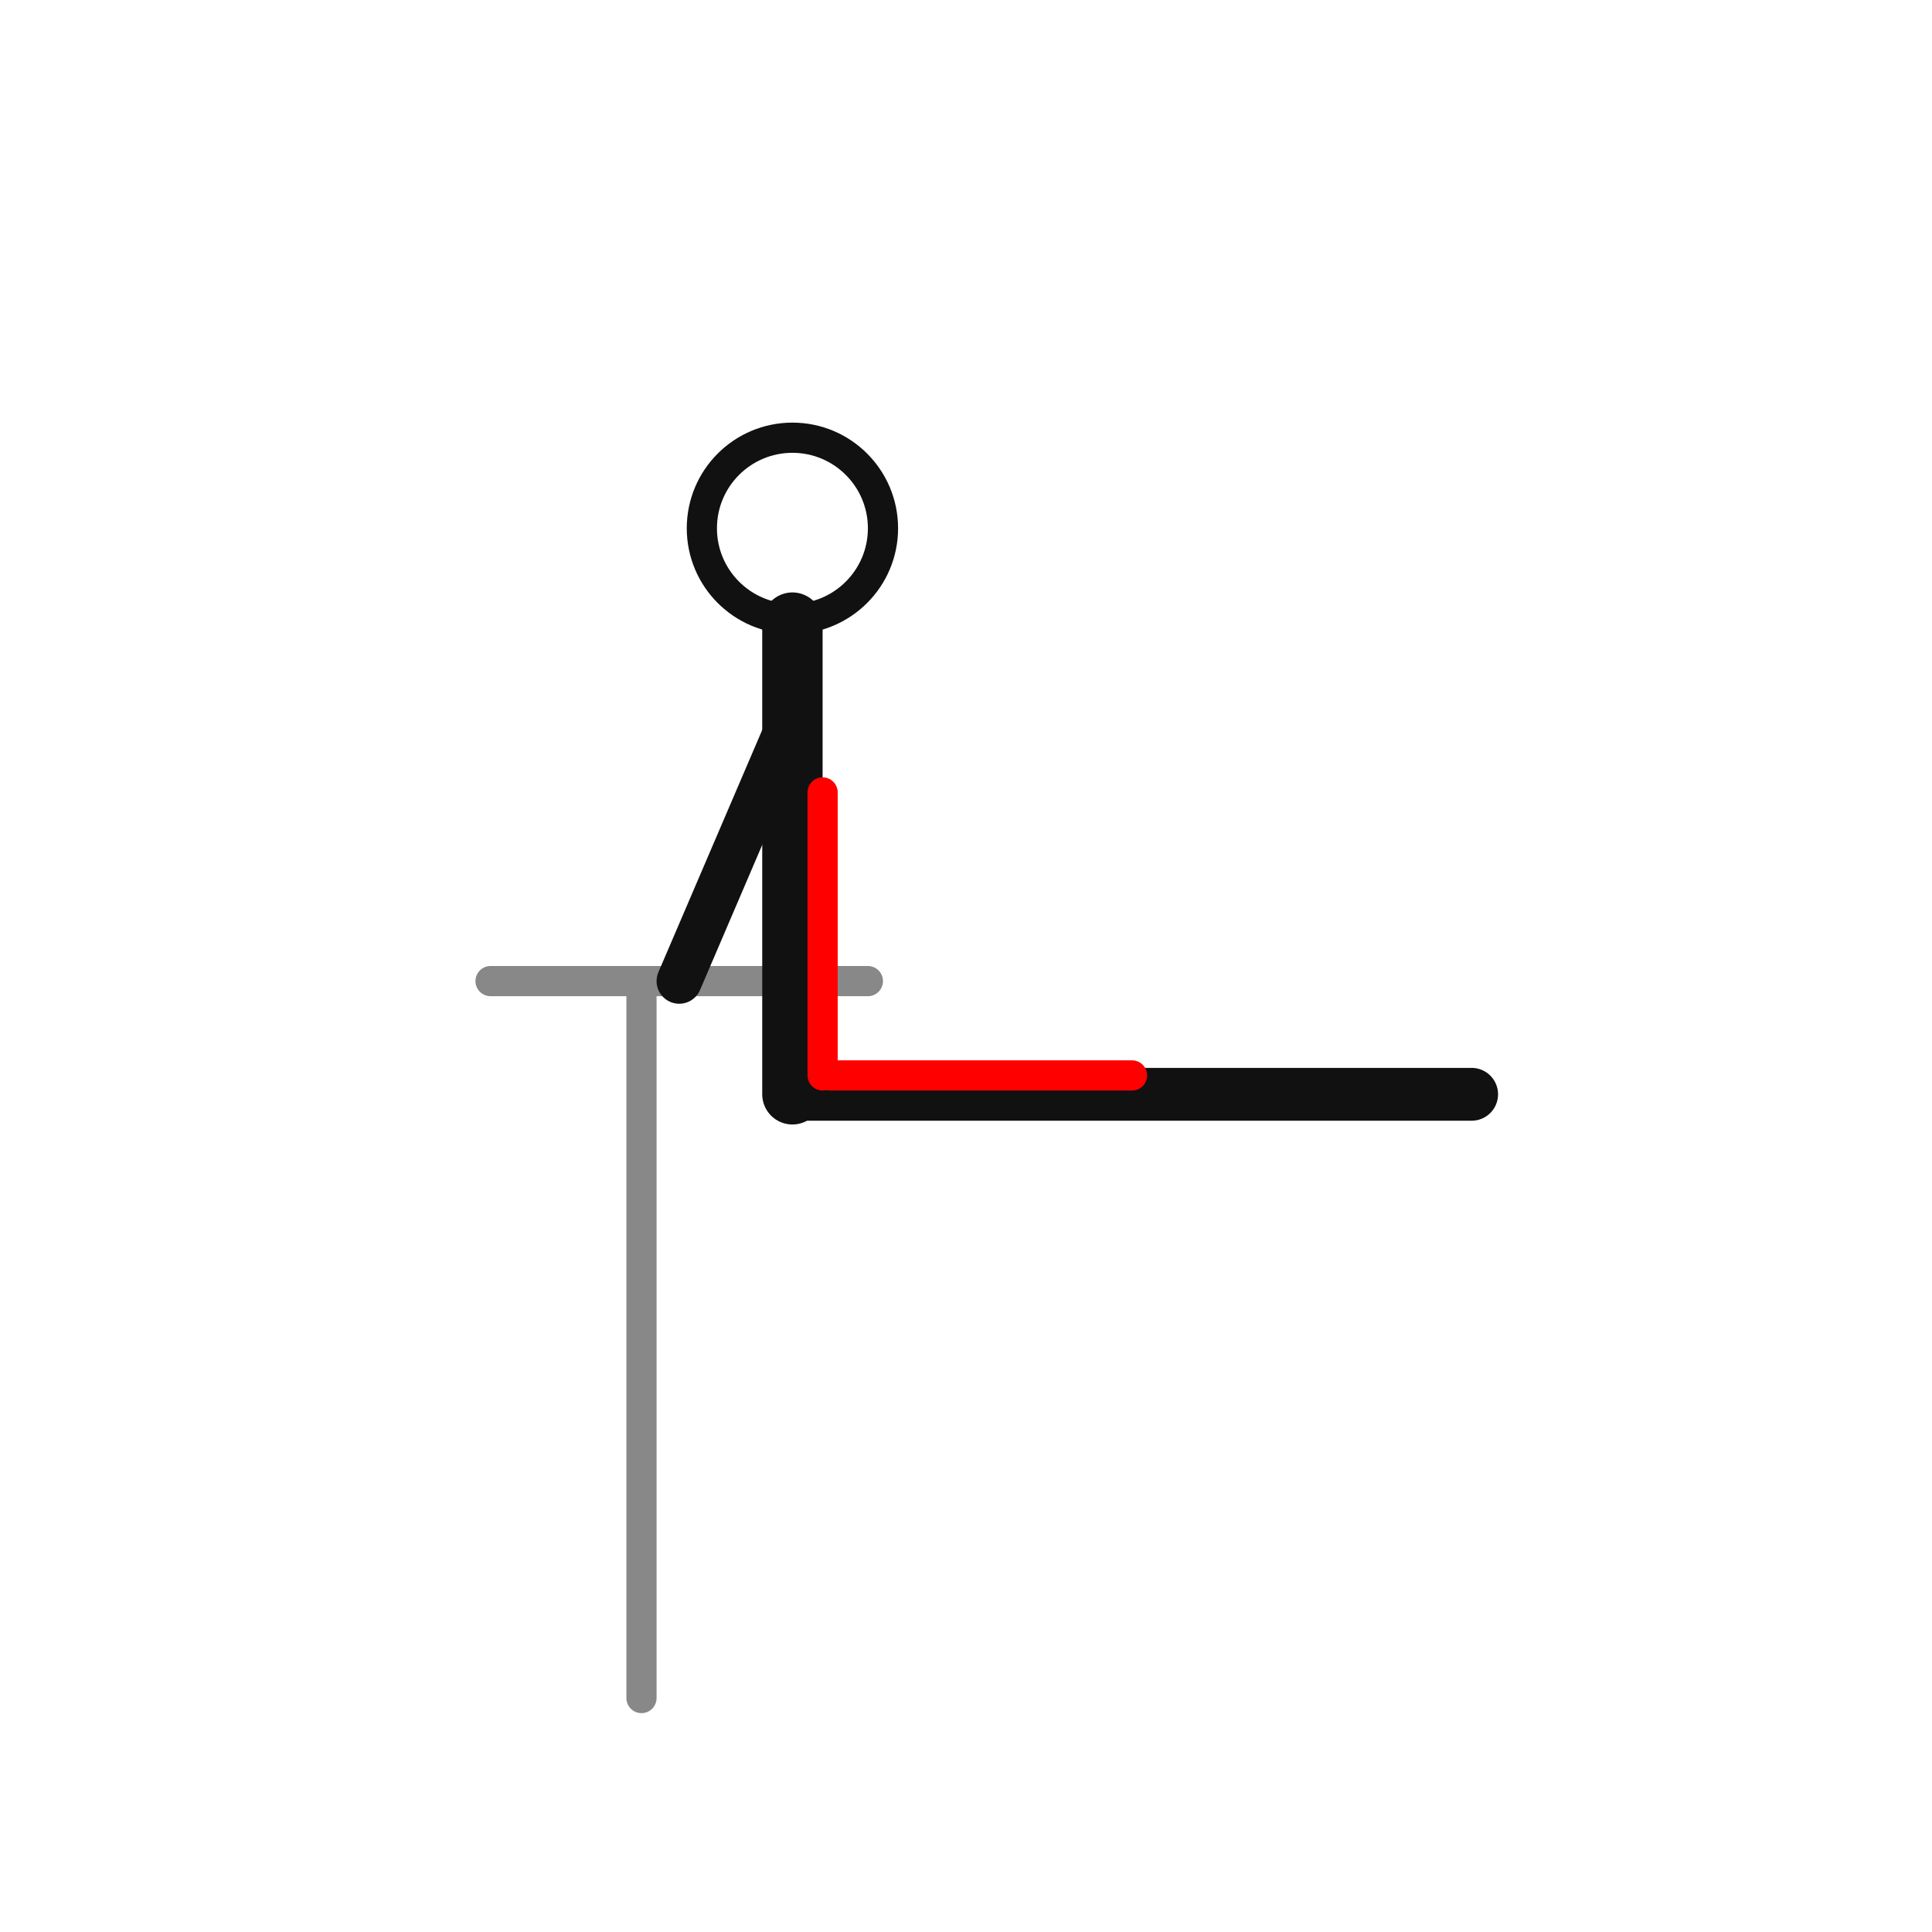
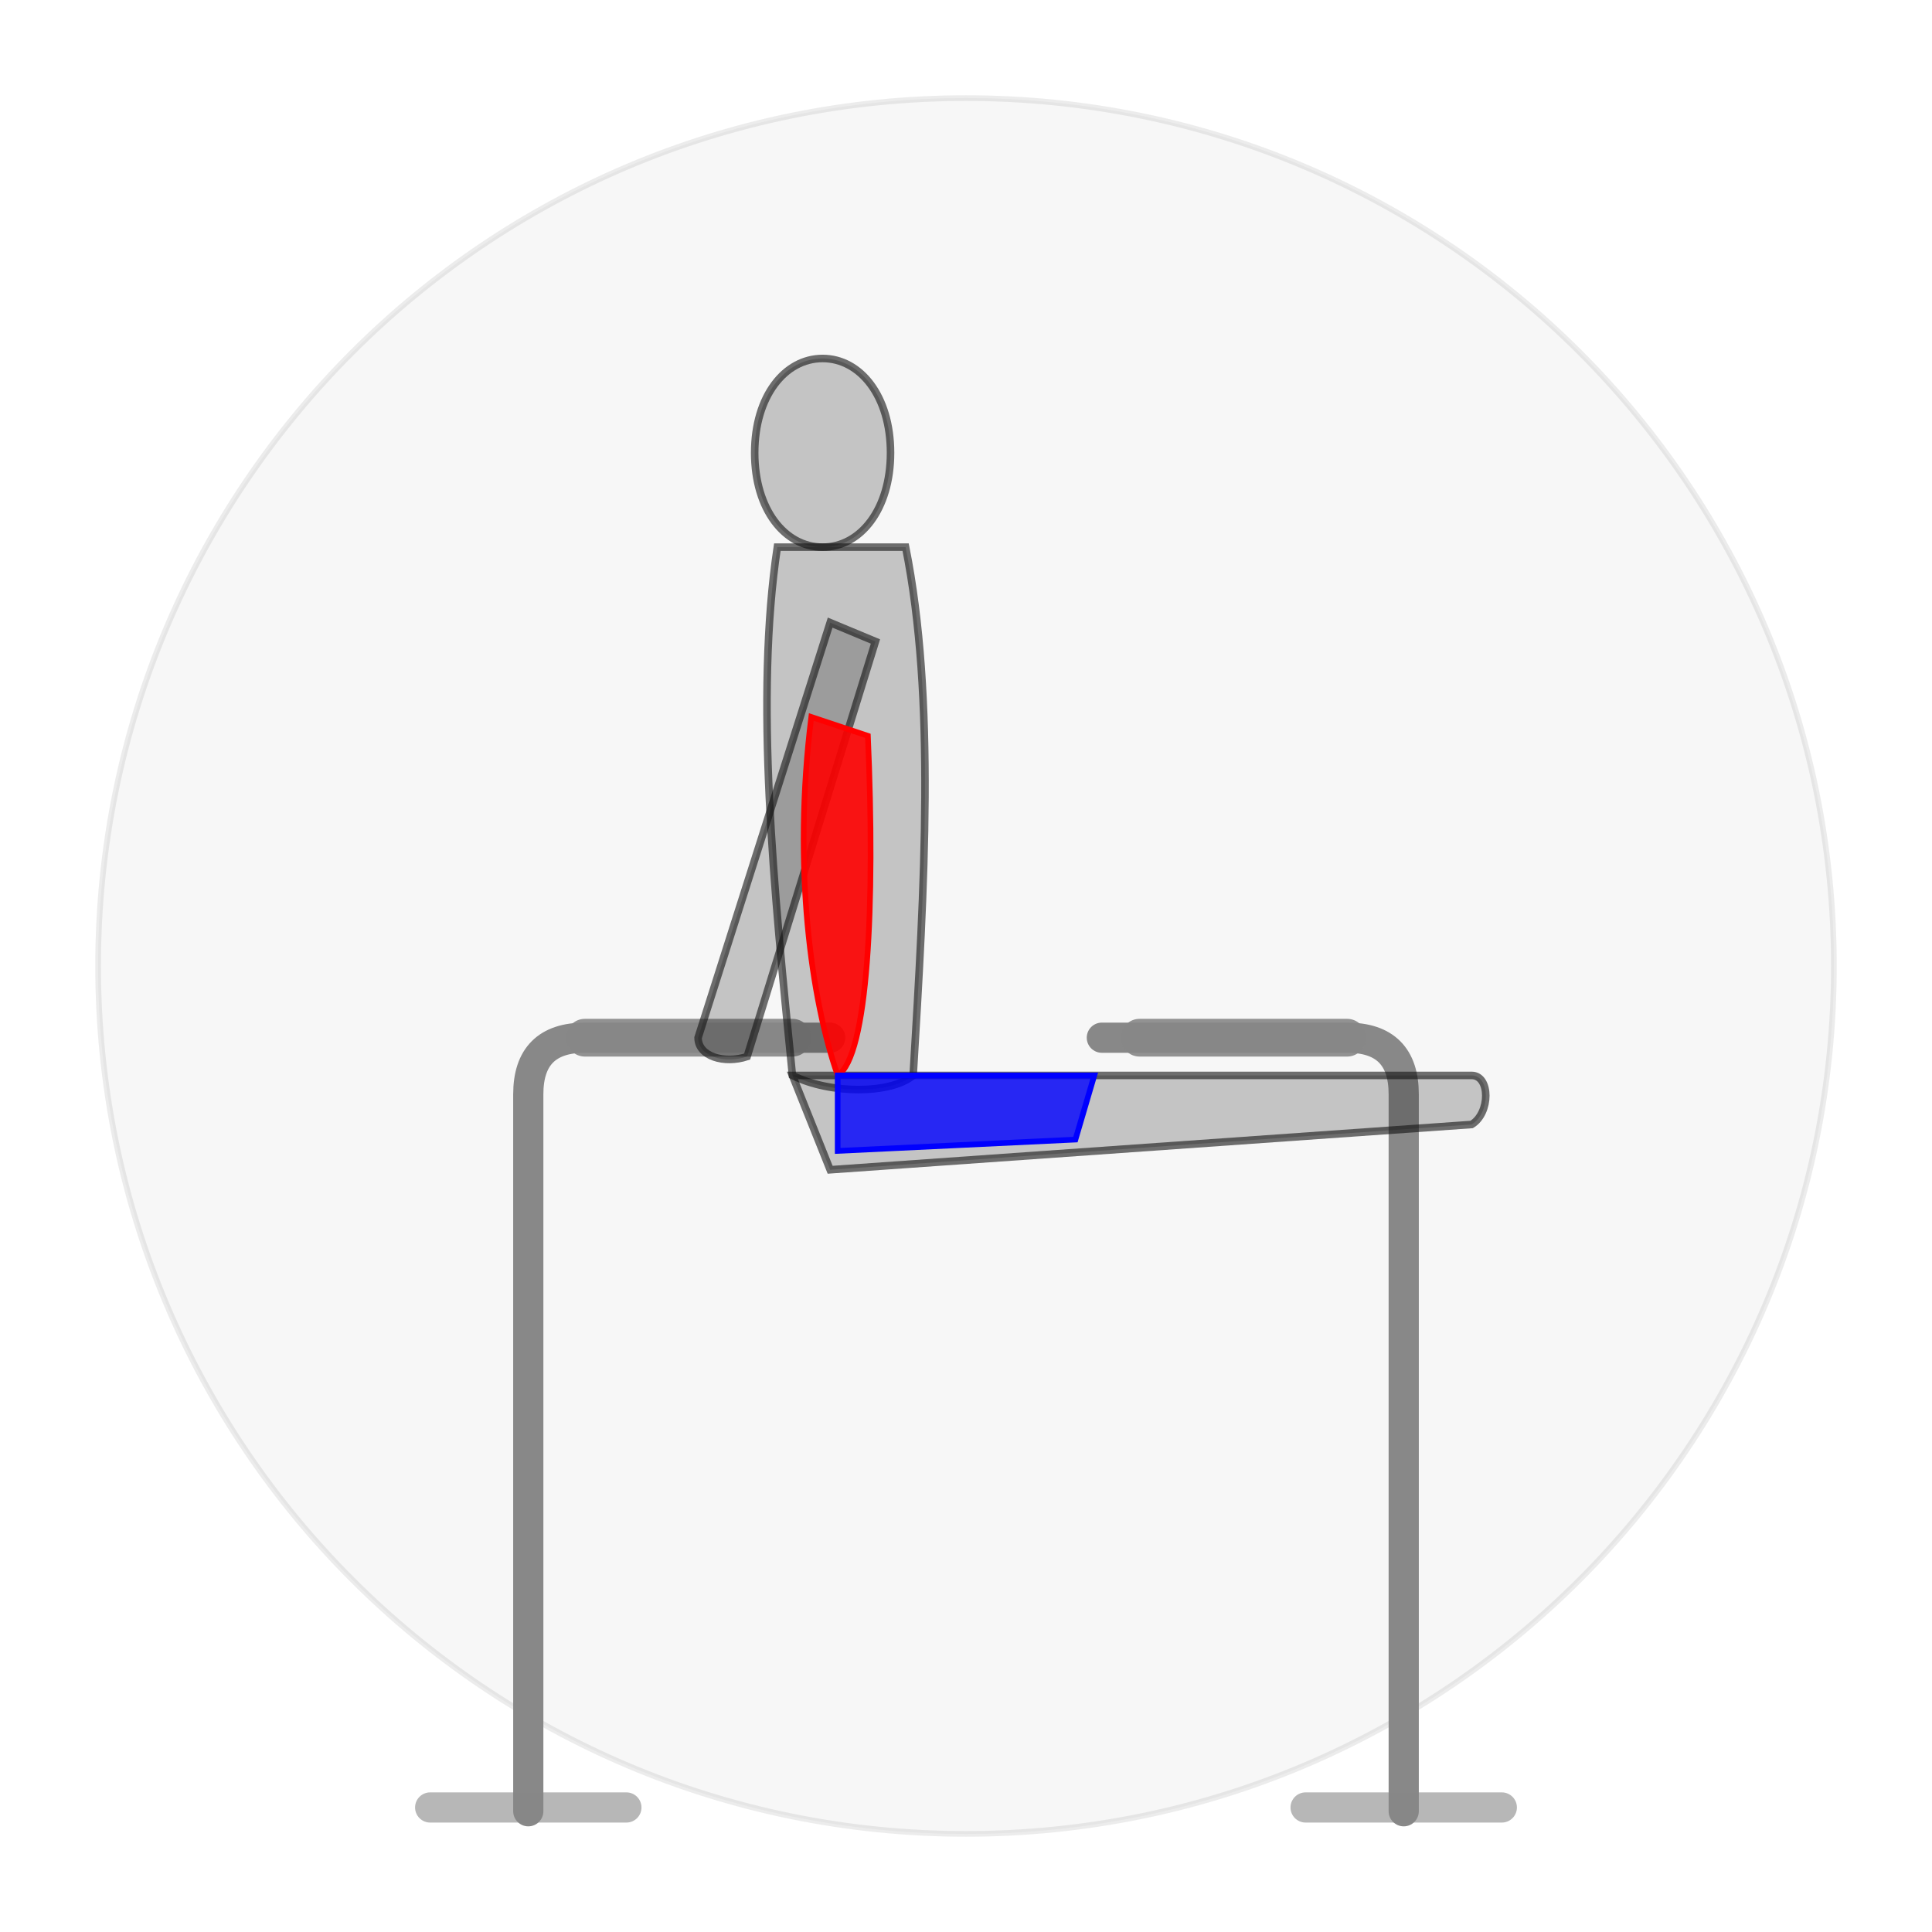
<svg xmlns="http://www.w3.org/2000/svg" viewBox="0 0 512 512">
-   <path stroke="#888888" stroke-width="8" stroke-linecap="round" d="M 170,260 L 170,450" />
-   <path stroke="#888888" stroke-width="8" stroke-linecap="round" d="M 130,260 L 230,260" />
-   <circle cx="210" cy="140" r="24" stroke="#111111" stroke-width="8" fill="none" />
-   <path stroke="#111111" stroke-width="16" stroke-linecap="round" d="M 210,165 L 210,290" />
-   <path stroke="#111111" stroke-width="12" stroke-linecap="round" d="M 210,190 L 180,260" />
-   <path stroke="#111111" stroke-width="14" stroke-linecap="round" d="M 210,290 L 390,290" />
-   <path stroke="#FF0000" stroke-width="8" stroke-linecap="round" d="M 218,210 L 218,285" />
-   <path stroke="#FF0000" stroke-width="8" stroke-linecap="round" d="M 220,285 L 300,285" />
+   <defs>
+     <marker id="arrow" viewBox="0 0 10 10" refX="5" refY="5" markerWidth="6" markerHeight="6" orient="auto-start-reverse">
+       <path d="M 0 1.5 L 8 5 L 0 8.5 z" fill="#FF0000" />
+     </marker>
+     <marker id="arrow-neutral" viewBox="0 0 10 10" refX="5" refY="5" markerWidth="6" markerHeight="6" orient="auto-start-reverse">
+       <path d="M 0 1.5 L 8 5 L 0 8.5 z" fill="#888888" />
+     </marker>
+   </defs>
+   <circle cx="256" cy="256" r="230" fill="#111111" fill-opacity="0.035" stroke="#111111" stroke-width="1.5" stroke-opacity="0.08" />
+   <path d="M 140,480 L 140,290 Q 140,275 155,275 L 220,275" fill="none" stroke="#888888" stroke-width="8" stroke-linecap="round" />
+   <path d="M 372,480 L 372,290 Q 372,275 357,275 L 292,275" fill="none" stroke="#888888" stroke-width="8" stroke-linecap="round" />
+   <rect x="150" y="270" width="65" height="10" rx="5" fill="#888888" fill-opacity="0.9" />
+   <rect x="297" y="270" width="65" height="10" rx="5" fill="#888888" fill-opacity="0.9" />
+   <rect x="110" y="475" width="60" height="8" rx="4" fill="#888888" fill-opacity="0.6" />
+   <rect x="342" y="475" width="60" height="8" rx="4" fill="#888888" fill-opacity="0.6" />
+   <path d="M 200,120 C 200,105 208,95 218,95 C 228,95 236,105 236,120 C 236,135 228,145 218,145 C 208,145 200,135 200,120 Z" fill="#111111" fill-opacity="0.22" stroke="#111111" stroke-width="2" stroke-opacity="0.6" />
+   <path d="M 206,145 C 200,185 205,235 210,285 C 220,290 236,290 242,285 C 245,235 248,185 240,145 Z" fill="#111111" fill-opacity="0.22" stroke="#111111" stroke-width="2" stroke-opacity="0.6" />
+   <path d="M 220,165 L 185,275 C 185,280 192,282 198,280 L 232,170 Z" fill="#111111" fill-opacity="0.22" stroke="#111111" stroke-width="2" stroke-opacity="0.6" />
+   <path d="M 210,285 L 390,285 C 395,285 395,295 390,298 L 220,310 Z" fill="#111111" fill-opacity="0.22" stroke="#111111" stroke-width="2" stroke-opacity="0.6" />
+   <path d="M 215,190 C 210,230 215,265 222,285 C 230,280 232,240 230,195 Z" fill="#FF0000" fill-opacity="0.9" stroke="#FF0000" stroke-width="1.5" />
+   <path d="M 222,285 L 290,285 L 285,302 L 222,305 Z" fill="#0000FF" fill-opacity="0.8" stroke="#0000FF" stroke-width="1.5" />
</svg>
